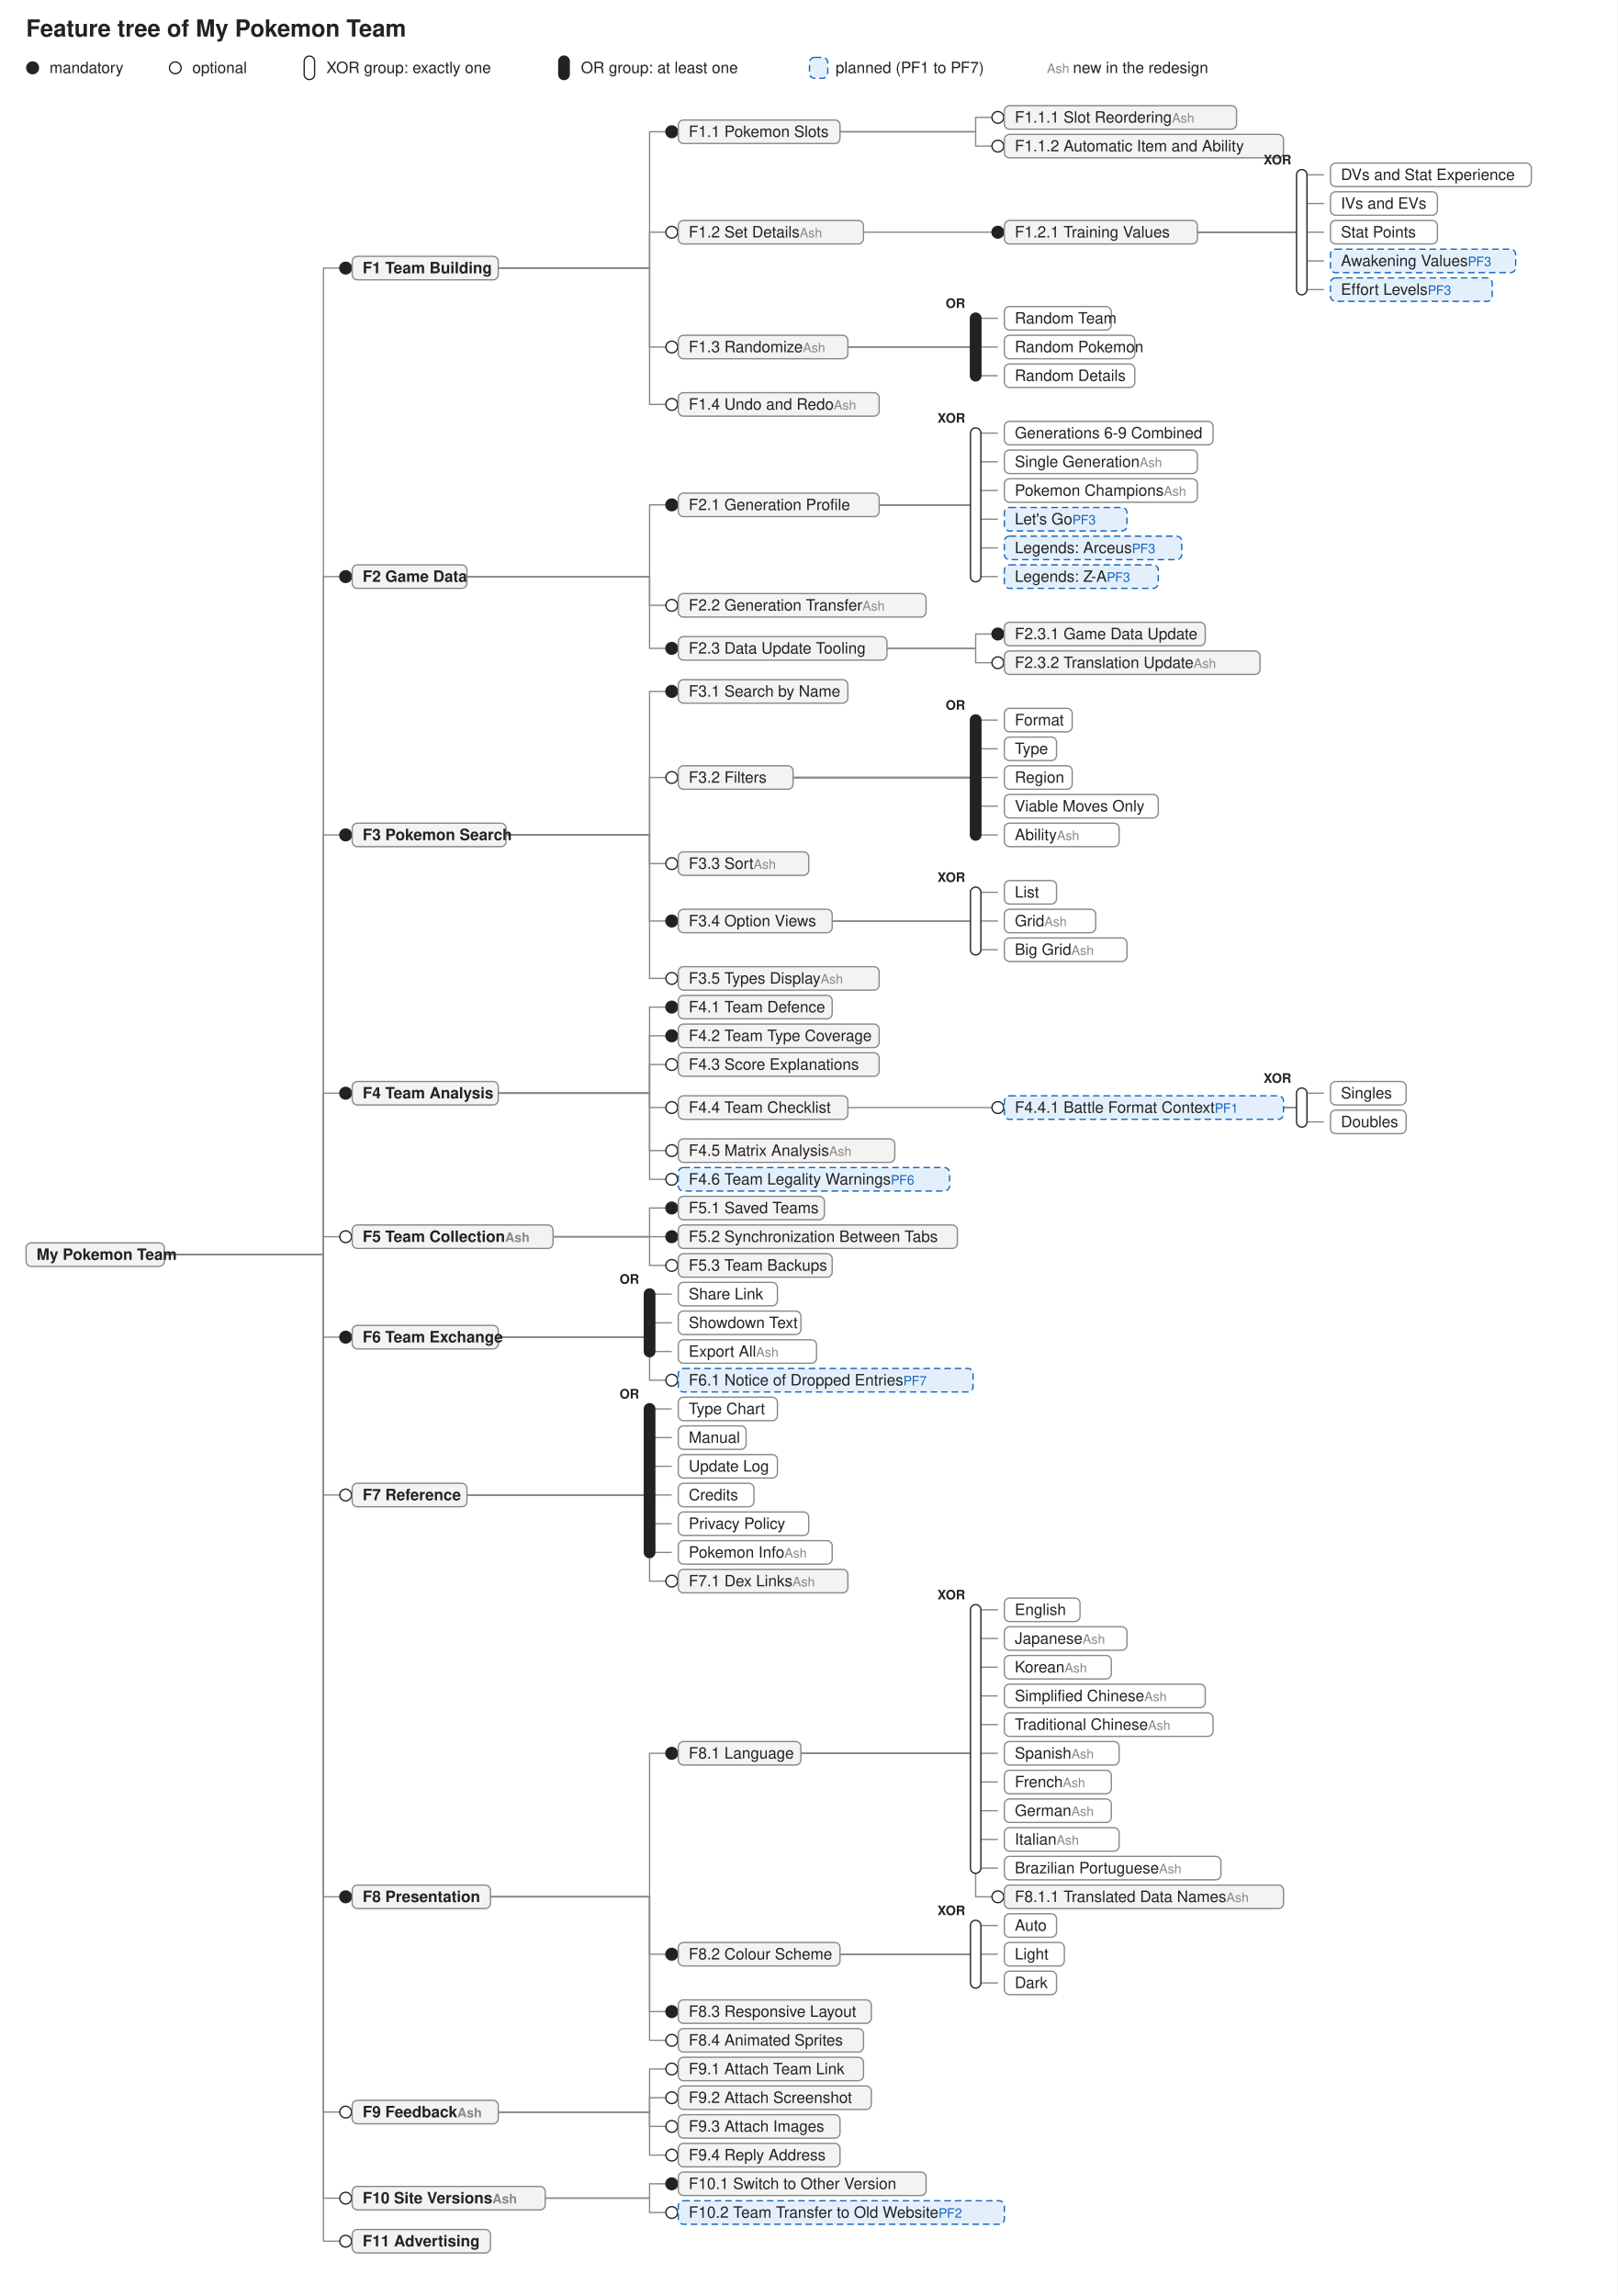
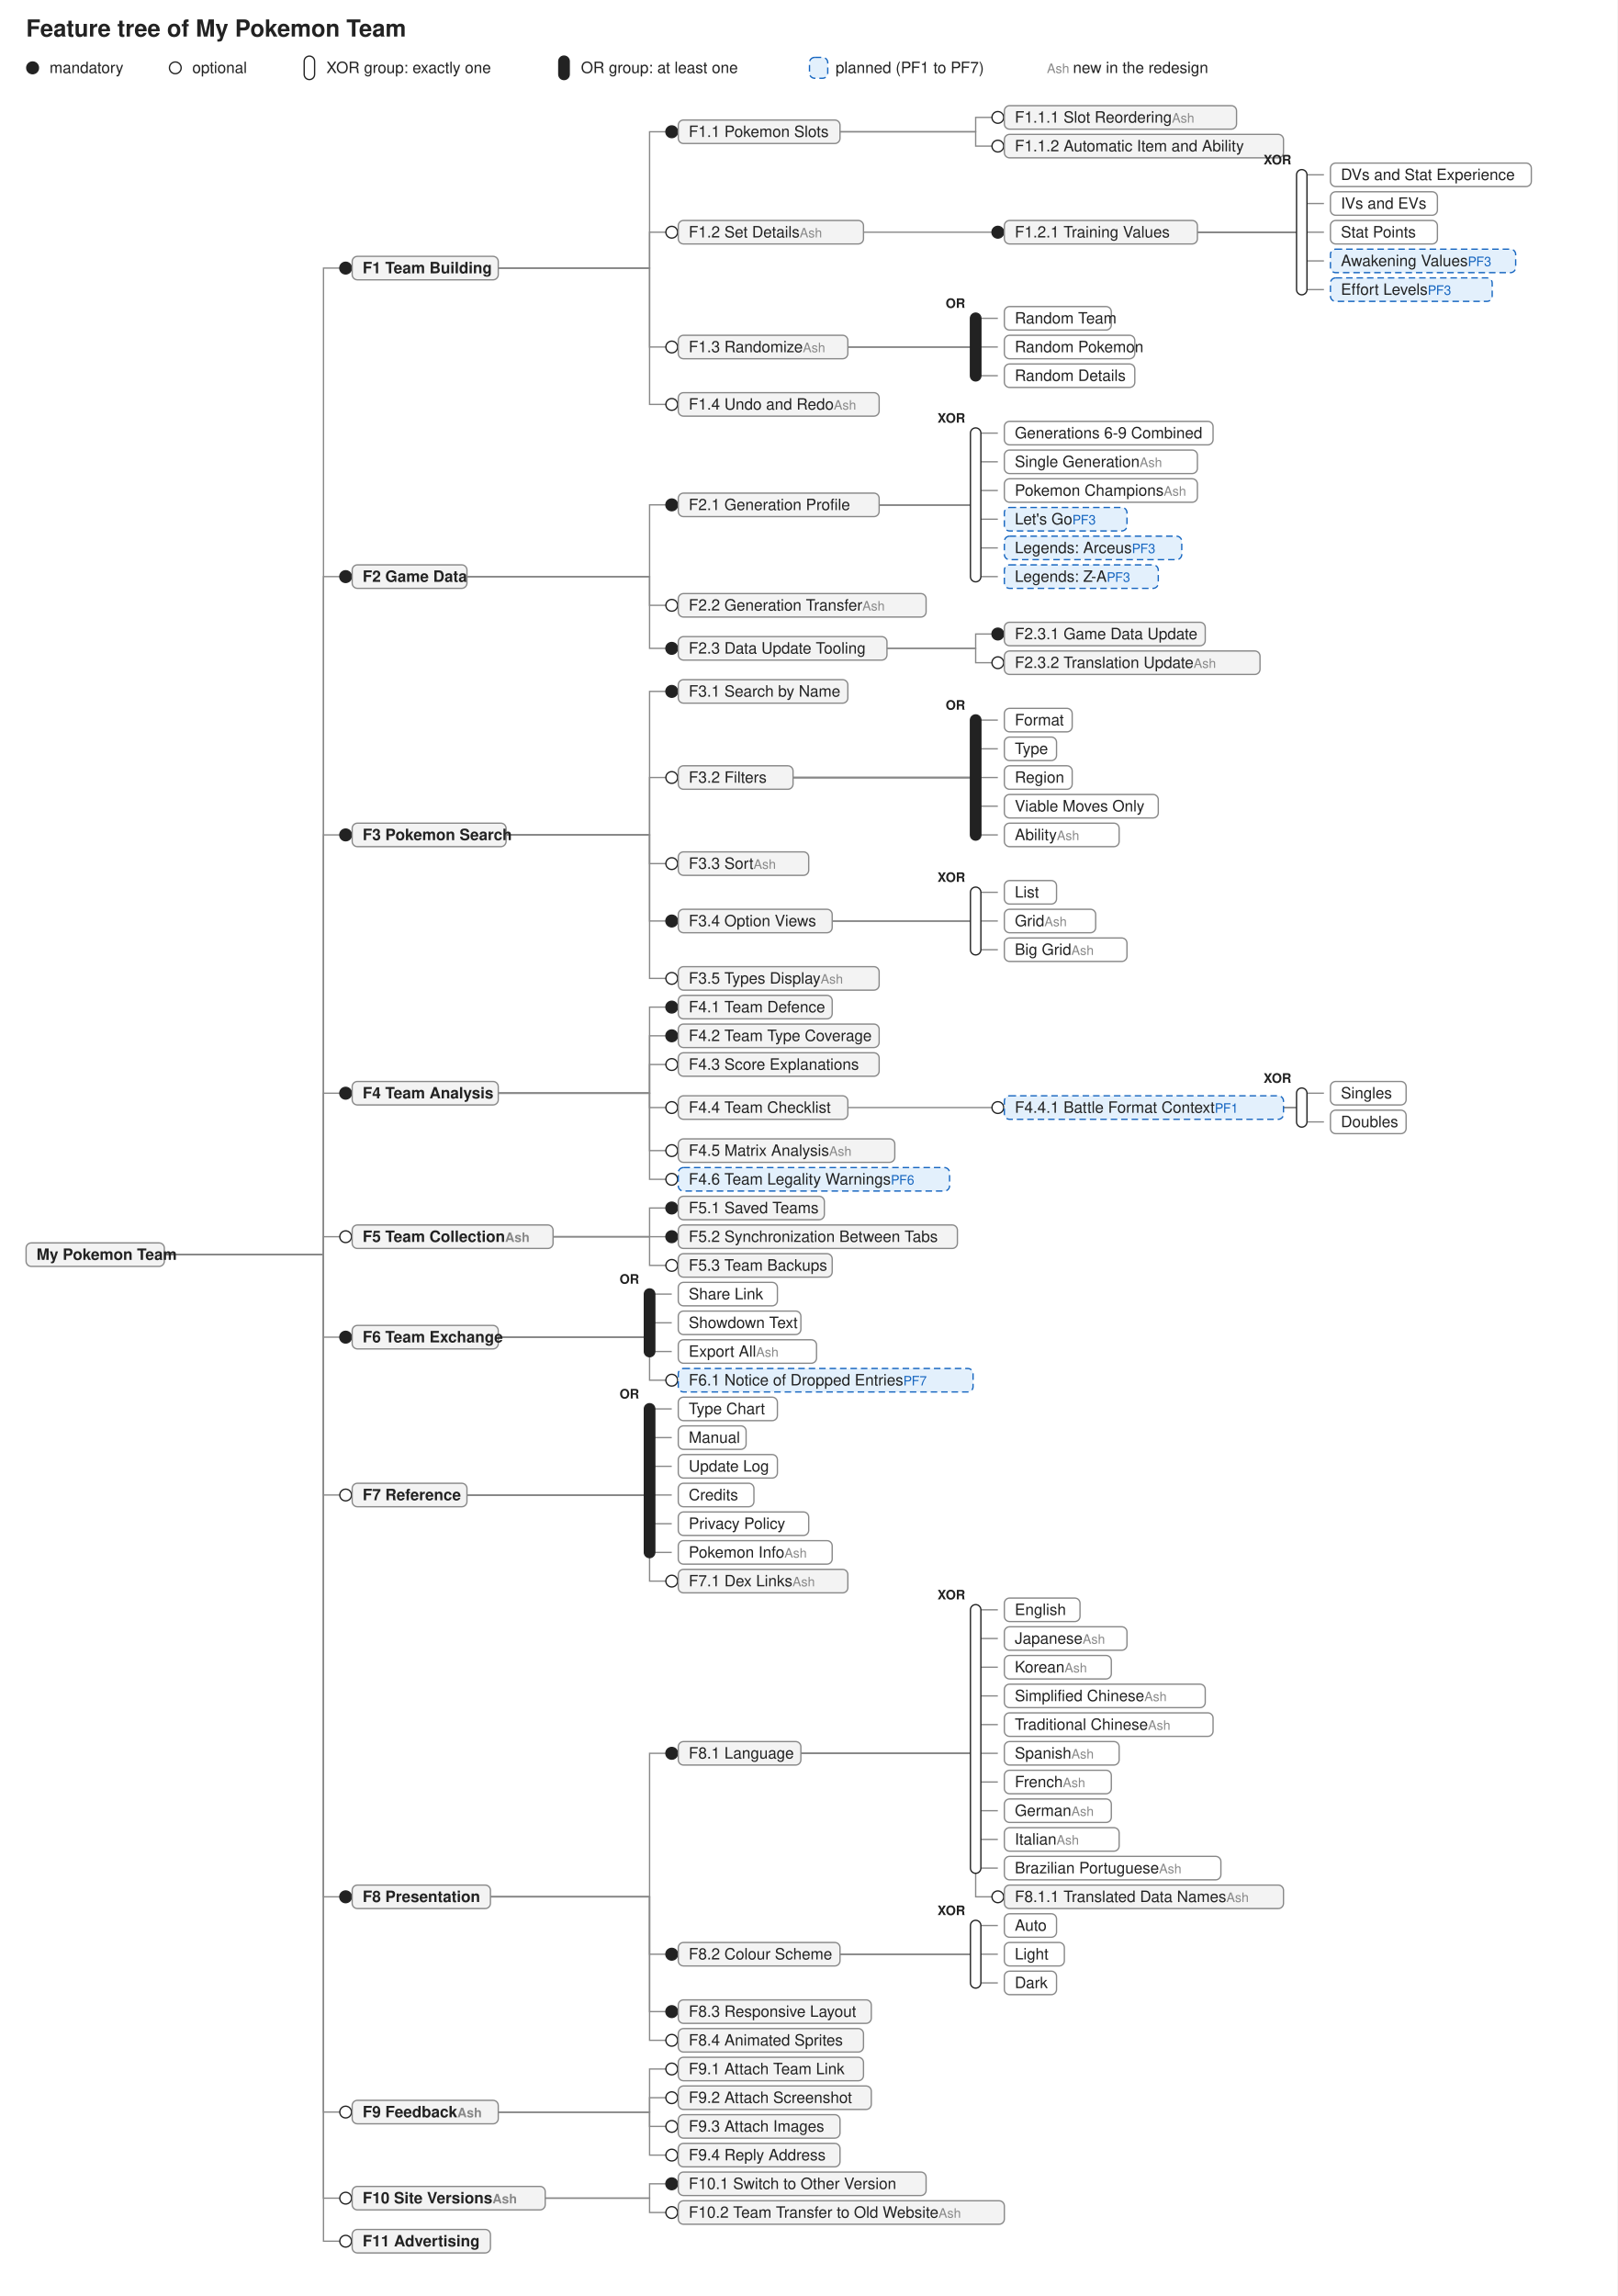
<svg xmlns="http://www.w3.org/2000/svg" viewBox="0 0 1240 1760" width="1240" height="1760" font-family="Helvetica, Arial, sans-serif" role="img" aria-label="Feature tree of My Pokemon Team">
  <rect width="1240" height="1760" fill="#fff" />
  <text x="20" y="28" font-size="18" font-weight="bold" fill="#222">Feature tree of My Pokemon Team</text>
  <circle cx="25" cy="52" r="4.5" fill="#222" stroke="#222" />
  <text x="38" y="56" font-size="12" fill="#222">mandatory</text>
  <circle cx="134.4" cy="52" r="4.5" fill="#fff" stroke="#222" />
  <text x="147.4" y="56" font-size="12" fill="#222">optional</text>
  <rect x="233.2" y="43" width="8" height="18" rx="4" fill="#fff" stroke="#222" />
  <text x="250.2" y="56" font-size="12" fill="#222">XOR group: exactly one</text>
  <rect x="428.4" y="43" width="8" height="18" rx="4" fill="#222" stroke="#222" />
  <text x="445.4" y="56" font-size="12" fill="#222">OR group: at least one</text>
  <rect x="620.6" y="44" width="14" height="16" rx="4" fill="#e3f0fc" stroke="#1565c0" stroke-dasharray="5 3" />
  <text x="640.6" y="56" font-size="12" fill="#222">planned (PF1 to PF7)</text>
  <text x="802.6" y="56" font-size="10" fill="#888">Ash</text>
  <text x="822.6" y="56" font-size="12" fill="#222">new in the redesign</text>
  <path d="M126.0 961.75 H248 V205.5 H265" fill="none" stroke="#888" />
  <circle cx="265" cy="205.5" r="4.5" fill="#222" stroke="#222" />
  <path d="M126.0 961.75 H248 V442.0 H265" fill="none" stroke="#888" />
  <circle cx="265" cy="442.0" r="4.5" fill="#222" stroke="#222" />
  <path d="M126.0 961.75 H248 V640.0 H265" fill="none" stroke="#888" />
  <circle cx="265" cy="640.0" r="4.5" fill="#222" stroke="#222" />
  <path d="M126.0 961.75 H248 V838.0 H265" fill="none" stroke="#888" />
  <circle cx="265" cy="838.0" r="4.5" fill="#222" stroke="#222" />
  <path d="M126.0 961.75 H248 V948.0 H265" fill="none" stroke="#888" />
  <circle cx="265" cy="948.0" r="4.5" fill="#fff" stroke="#222" />
  <path d="M126.0 961.75 H248 V1025.0 H265" fill="none" stroke="#888" />
  <circle cx="265" cy="1025.0" r="4.5" fill="#222" stroke="#222" />
  <path d="M126.0 961.75 H248 V1146.0 H265" fill="none" stroke="#888" />
  <circle cx="265" cy="1146.0" r="4.5" fill="#fff" stroke="#222" />
  <path d="M126.0 961.75 H248 V1454.0 H265" fill="none" stroke="#888" />
  <circle cx="265" cy="1454.0" r="4.5" fill="#222" stroke="#222" />
  <path d="M126.0 961.75 H248 V1619.0 H265" fill="none" stroke="#888" />
  <circle cx="265" cy="1619.0" r="4.5" fill="#fff" stroke="#222" />
  <path d="M126.0 961.75 H248 V1685.0 H265" fill="none" stroke="#888" />
  <circle cx="265" cy="1685.0" r="4.5" fill="#fff" stroke="#222" />
  <path d="M126.0 961.75 H248 V1718 H265" fill="none" stroke="#888" />
  <circle cx="265" cy="1718" r="4.5" fill="#fff" stroke="#222" />
  <rect x="20" y="952.75" width="106.0" height="18" rx="4" fill="#f3f3f3" stroke="#888" />
  <text x="28" y="965.75" font-size="12" fill="#222" font-weight="bold">My Pokemon Team</text>
  <path d="M382.0 205.5 H498 V101.0 H515" fill="none" stroke="#888" />
  <circle cx="515" cy="101.0" r="4.5" fill="#222" stroke="#222" />
  <path d="M382.0 205.5 H498 V178.0 H515" fill="none" stroke="#888" />
  <circle cx="515" cy="178.0" r="4.5" fill="#fff" stroke="#222" />
  <path d="M382.0 205.5 H498 V266.0 H515" fill="none" stroke="#888" />
  <circle cx="515" cy="266.0" r="4.5" fill="#fff" stroke="#222" />
  <path d="M382.0 205.5 H498 V310 H515" fill="none" stroke="#888" />
  <circle cx="515" cy="310" r="4.5" fill="#fff" stroke="#222" />
  <rect x="270" y="196.5" width="112.0" height="18" rx="4" fill="#f3f3f3" stroke="#888" />
  <text x="278" y="209.5" font-size="12" fill="#222" font-weight="bold">F1 Team Building</text>
  <path d="M644.0 101.0 H748 V90 H765" fill="none" stroke="#888" />
  <circle cx="765" cy="90" r="4.5" fill="#fff" stroke="#222" />
  <path d="M644.0 101.0 H748 V112 H765" fill="none" stroke="#888" />
  <circle cx="765" cy="112" r="4.5" fill="#fff" stroke="#222" />
  <rect x="520" y="92.0" width="124.0" height="18" rx="4" fill="#f3f3f3" stroke="#888" />
  <text x="528" y="105.0" font-size="12" fill="#222">F1.1 Pokemon Slots</text>
  <rect x="770" y="81" width="178.0" height="18" rx="4" fill="#f3f3f3" stroke="#888" />
  <text x="778" y="94" font-size="12" fill="#222">F1.1.1 Slot Reordering<tspan fill="#888" font-size="10">  Ash</tspan>
  </text>
  <rect x="770" y="103" width="214.0" height="18" rx="4" fill="#f3f3f3" stroke="#888" />
  <text x="778" y="116" font-size="12" fill="#222">F1.1.2 Automatic Item and Ability</text>
  <path d="M662.0 178.0 H748 V178.0 H765" fill="none" stroke="#888" />
  <circle cx="765" cy="178.0" r="4.5" fill="#222" stroke="#222" />
  <rect x="520" y="169.0" width="142.0" height="18" rx="4" fill="#f3f3f3" stroke="#888" />
  <text x="528" y="182.0" font-size="12" fill="#222">F1.2 Set Details<tspan fill="#888" font-size="10">  Ash</tspan>
  </text>
  <path d="M918.0 178.0 H998 V134 H1015" fill="none" stroke="#888" />
  <path d="M918.0 178.0 H998 V156 H1015" fill="none" stroke="#888" />
  <path d="M918.0 178.0 H998 V178 H1015" fill="none" stroke="#888" />
  <path d="M918.0 178.0 H998 V200 H1015" fill="none" stroke="#888" />
  <path d="M918.0 178.0 H998 V222 H1015" fill="none" stroke="#888" />
  <rect x="994" y="130" width="8" height="96" rx="4" fill="#fff" stroke="#222" />
  <text x="990" y="126" font-size="10" text-anchor="end" fill="#222" font-weight="bold">XOR</text>
  <rect x="770" y="169.0" width="148.0" height="18" rx="4" fill="#f3f3f3" stroke="#888" />
  <text x="778" y="182.0" font-size="12" fill="#222">F1.2.1 Training Values</text>
  <rect x="1020" y="125" width="154.0" height="18" rx="4" fill="#fff" stroke="#888" />
  <text x="1028" y="138" font-size="12" fill="#222">DVs and Stat Experience</text>
  <rect x="1020" y="147" width="82.0" height="18" rx="4" fill="#fff" stroke="#888" />
  <text x="1028" y="160" font-size="12" fill="#222">IVs and EVs</text>
  <rect x="1020" y="169" width="82.0" height="18" rx="4" fill="#fff" stroke="#888" />
  <text x="1028" y="182" font-size="12" fill="#222">Stat Points</text>
  <rect x="1020" y="191" width="142.0" height="18" rx="4" fill="#e3f0fc" stroke="#1565c0" stroke-dasharray="5 3" />
  <text x="1028" y="204" font-size="12" fill="#222">Awakening Values<tspan fill="#1565c0" font-size="10">  PF3</tspan>
  </text>
  <rect x="1020" y="213" width="124.0" height="18" rx="4" fill="#e3f0fc" stroke="#1565c0" stroke-dasharray="5 3" />
  <text x="1028" y="226" font-size="12" fill="#222">Effort Levels<tspan fill="#1565c0" font-size="10">  PF3</tspan>
  </text>
  <path d="M650.0 266.0 H748 V244 H765" fill="none" stroke="#888" />
  <path d="M650.0 266.0 H748 V266 H765" fill="none" stroke="#888" />
  <path d="M650.0 266.0 H748 V288 H765" fill="none" stroke="#888" />
  <rect x="744" y="240" width="8" height="52" rx="4" fill="#222" stroke="#222" />
  <text x="740" y="236" font-size="10" text-anchor="end" fill="#222" font-weight="bold">OR</text>
  <rect x="520" y="257.0" width="130.0" height="18" rx="4" fill="#f3f3f3" stroke="#888" />
  <text x="528" y="270.0" font-size="12" fill="#222">F1.3 Randomize<tspan fill="#888" font-size="10">  Ash</tspan>
  </text>
  <rect x="770" y="235" width="82.0" height="18" rx="4" fill="#fff" stroke="#888" />
  <text x="778" y="248" font-size="12" fill="#222">Random Team</text>
  <rect x="770" y="257" width="100.0" height="18" rx="4" fill="#fff" stroke="#888" />
  <text x="778" y="270" font-size="12" fill="#222">Random Pokemon</text>
  <rect x="770" y="279" width="100.0" height="18" rx="4" fill="#fff" stroke="#888" />
  <text x="778" y="292" font-size="12" fill="#222">Random Details</text>
  <rect x="520" y="301" width="154.0" height="18" rx="4" fill="#f3f3f3" stroke="#888" />
  <text x="528" y="314" font-size="12" fill="#222">F1.4 Undo and Redo<tspan fill="#888" font-size="10">  Ash</tspan>
  </text>
  <path d="M358.0 442.0 H498 V387.0 H515" fill="none" stroke="#888" />
  <circle cx="515" cy="387.0" r="4.5" fill="#222" stroke="#222" />
  <path d="M358.0 442.0 H498 V464 H515" fill="none" stroke="#888" />
  <circle cx="515" cy="464" r="4.5" fill="#fff" stroke="#222" />
  <path d="M358.0 442.0 H498 V497.0 H515" fill="none" stroke="#888" />
  <circle cx="515" cy="497.0" r="4.5" fill="#222" stroke="#222" />
  <rect x="270" y="433.0" width="88.0" height="18" rx="4" fill="#f3f3f3" stroke="#888" />
  <text x="278" y="446.0" font-size="12" fill="#222" font-weight="bold">F2 Game Data</text>
  <path d="M674.0 387.0 H748 V332 H765" fill="none" stroke="#888" />
  <path d="M674.0 387.0 H748 V354 H765" fill="none" stroke="#888" />
  <path d="M674.0 387.0 H748 V376 H765" fill="none" stroke="#888" />
  <path d="M674.0 387.0 H748 V398 H765" fill="none" stroke="#888" />
  <path d="M674.0 387.0 H748 V420 H765" fill="none" stroke="#888" />
  <path d="M674.0 387.0 H748 V442 H765" fill="none" stroke="#888" />
  <rect x="744" y="328" width="8" height="118" rx="4" fill="#fff" stroke="#222" />
  <text x="740" y="324" font-size="10" text-anchor="end" fill="#222" font-weight="bold">XOR</text>
  <rect x="520" y="378.0" width="154.0" height="18" rx="4" fill="#f3f3f3" stroke="#888" />
  <text x="528" y="391.0" font-size="12" fill="#222">F2.1 Generation Profile</text>
  <rect x="770" y="323" width="160.0" height="18" rx="4" fill="#fff" stroke="#888" />
  <text x="778" y="336" font-size="12" fill="#222">Generations 6-9 Combined</text>
  <rect x="770" y="345" width="148.0" height="18" rx="4" fill="#fff" stroke="#888" />
  <text x="778" y="358" font-size="12" fill="#222">Single Generation<tspan fill="#888" font-size="10">  Ash</tspan>
  </text>
  <rect x="770" y="367" width="148.0" height="18" rx="4" fill="#fff" stroke="#888" />
  <text x="778" y="380" font-size="12" fill="#222">Pokemon Champions<tspan fill="#888" font-size="10">  Ash</tspan>
  </text>
  <rect x="770" y="389" width="94.0" height="18" rx="4" fill="#e3f0fc" stroke="#1565c0" stroke-dasharray="5 3" />
  <text x="778" y="402" font-size="12" fill="#222">Let's Go<tspan fill="#1565c0" font-size="10">  PF3</tspan>
  </text>
  <rect x="770" y="411" width="136.0" height="18" rx="4" fill="#e3f0fc" stroke="#1565c0" stroke-dasharray="5 3" />
  <text x="778" y="424" font-size="12" fill="#222">Legends: Arceus<tspan fill="#1565c0" font-size="10">  PF3</tspan>
  </text>
  <rect x="770" y="433" width="118.0" height="18" rx="4" fill="#e3f0fc" stroke="#1565c0" stroke-dasharray="5 3" />
  <text x="778" y="446" font-size="12" fill="#222">Legends: Z-A<tspan fill="#1565c0" font-size="10">  PF3</tspan>
  </text>
  <rect x="520" y="455" width="190.0" height="18" rx="4" fill="#f3f3f3" stroke="#888" />
  <text x="528" y="468" font-size="12" fill="#222">F2.2 Generation Transfer<tspan fill="#888" font-size="10">  Ash</tspan>
  </text>
  <path d="M680.0 497.0 H748 V486 H765" fill="none" stroke="#888" />
  <circle cx="765" cy="486" r="4.5" fill="#222" stroke="#222" />
  <path d="M680.0 497.0 H748 V508 H765" fill="none" stroke="#888" />
  <circle cx="765" cy="508" r="4.5" fill="#fff" stroke="#222" />
  <rect x="520" y="488.0" width="160.0" height="18" rx="4" fill="#f3f3f3" stroke="#888" />
  <text x="528" y="501.0" font-size="12" fill="#222">F2.3 Data Update Tooling</text>
  <rect x="770" y="477" width="154.0" height="18" rx="4" fill="#f3f3f3" stroke="#888" />
  <text x="778" y="490" font-size="12" fill="#222">F2.3.1 Game Data Update</text>
  <rect x="770" y="499" width="196.0" height="18" rx="4" fill="#f3f3f3" stroke="#888" />
  <text x="778" y="512" font-size="12" fill="#222">F2.3.2 Translation Update<tspan fill="#888" font-size="10">  Ash</tspan>
  </text>
  <path d="M388.0 640.0 H498 V530 H515" fill="none" stroke="#888" />
  <circle cx="515" cy="530" r="4.5" fill="#222" stroke="#222" />
  <path d="M388.0 640.0 H498 V596.0 H515" fill="none" stroke="#888" />
  <circle cx="515" cy="596.0" r="4.5" fill="#fff" stroke="#222" />
  <path d="M388.0 640.0 H498 V662 H515" fill="none" stroke="#888" />
  <circle cx="515" cy="662" r="4.5" fill="#fff" stroke="#222" />
  <path d="M388.0 640.0 H498 V706.0 H515" fill="none" stroke="#888" />
  <circle cx="515" cy="706.0" r="4.5" fill="#222" stroke="#222" />
  <path d="M388.0 640.0 H498 V750 H515" fill="none" stroke="#888" />
  <circle cx="515" cy="750" r="4.5" fill="#fff" stroke="#222" />
  <rect x="270" y="631.0" width="118.0" height="18" rx="4" fill="#f3f3f3" stroke="#888" />
  <text x="278" y="644.0" font-size="12" fill="#222" font-weight="bold">F3 Pokemon Search</text>
  <rect x="520" y="521" width="130.0" height="18" rx="4" fill="#f3f3f3" stroke="#888" />
  <text x="528" y="534" font-size="12" fill="#222">F3.1 Search by Name</text>
  <path d="M608.0 596.0 H748 V552 H765" fill="none" stroke="#888" />
  <path d="M608.0 596.0 H748 V574 H765" fill="none" stroke="#888" />
  <path d="M608.0 596.0 H748 V596 H765" fill="none" stroke="#888" />
  <path d="M608.0 596.0 H748 V618 H765" fill="none" stroke="#888" />
  <path d="M608.0 596.0 H748 V640 H765" fill="none" stroke="#888" />
  <rect x="744" y="548" width="8" height="96" rx="4" fill="#222" stroke="#222" />
  <text x="740" y="544" font-size="10" text-anchor="end" fill="#222" font-weight="bold">OR</text>
  <rect x="520" y="587.0" width="88.0" height="18" rx="4" fill="#f3f3f3" stroke="#888" />
  <text x="528" y="600.0" font-size="12" fill="#222">F3.2 Filters</text>
  <rect x="770" y="543" width="52.0" height="18" rx="4" fill="#fff" stroke="#888" />
  <text x="778" y="556" font-size="12" fill="#222">Format</text>
  <rect x="770" y="565" width="40.0" height="18" rx="4" fill="#fff" stroke="#888" />
  <text x="778" y="578" font-size="12" fill="#222">Type</text>
  <rect x="770" y="587" width="52.0" height="18" rx="4" fill="#fff" stroke="#888" />
  <text x="778" y="600" font-size="12" fill="#222">Region</text>
  <rect x="770" y="609" width="118.0" height="18" rx="4" fill="#fff" stroke="#888" />
  <text x="778" y="622" font-size="12" fill="#222">Viable Moves Only</text>
  <rect x="770" y="631" width="88.0" height="18" rx="4" fill="#fff" stroke="#888" />
  <text x="778" y="644" font-size="12" fill="#222">Ability<tspan fill="#888" font-size="10">  Ash</tspan>
  </text>
  <rect x="520" y="653" width="100.0" height="18" rx="4" fill="#f3f3f3" stroke="#888" />
  <text x="528" y="666" font-size="12" fill="#222">F3.3 Sort<tspan fill="#888" font-size="10">  Ash</tspan>
  </text>
  <path d="M638.0 706.0 H748 V684 H765" fill="none" stroke="#888" />
  <path d="M638.0 706.0 H748 V706 H765" fill="none" stroke="#888" />
  <path d="M638.0 706.0 H748 V728 H765" fill="none" stroke="#888" />
  <rect x="744" y="680" width="8" height="52" rx="4" fill="#fff" stroke="#222" />
  <text x="740" y="676" font-size="10" text-anchor="end" fill="#222" font-weight="bold">XOR</text>
  <rect x="520" y="697.0" width="118.0" height="18" rx="4" fill="#f3f3f3" stroke="#888" />
  <text x="528" y="710.0" font-size="12" fill="#222">F3.4 Option Views</text>
  <rect x="770" y="675" width="40.0" height="18" rx="4" fill="#fff" stroke="#888" />
  <text x="778" y="688" font-size="12" fill="#222">List</text>
  <rect x="770" y="697" width="70.0" height="18" rx="4" fill="#fff" stroke="#888" />
  <text x="778" y="710" font-size="12" fill="#222">Grid<tspan fill="#888" font-size="10">  Ash</tspan>
  </text>
  <rect x="770" y="719" width="94.0" height="18" rx="4" fill="#fff" stroke="#888" />
  <text x="778" y="732" font-size="12" fill="#222">Big Grid<tspan fill="#888" font-size="10">  Ash</tspan>
  </text>
  <rect x="520" y="741" width="154.0" height="18" rx="4" fill="#f3f3f3" stroke="#888" />
  <text x="528" y="754" font-size="12" fill="#222">F3.5 Types Display<tspan fill="#888" font-size="10">  Ash</tspan>
  </text>
  <path d="M382.0 838.0 H498 V772 H515" fill="none" stroke="#888" />
  <circle cx="515" cy="772" r="4.5" fill="#222" stroke="#222" />
  <path d="M382.0 838.0 H498 V794 H515" fill="none" stroke="#888" />
  <circle cx="515" cy="794" r="4.5" fill="#222" stroke="#222" />
  <path d="M382.0 838.0 H498 V816 H515" fill="none" stroke="#888" />
  <circle cx="515" cy="816" r="4.5" fill="#fff" stroke="#222" />
  <path d="M382.0 838.0 H498 V849.0 H515" fill="none" stroke="#888" />
  <circle cx="515" cy="849.0" r="4.5" fill="#fff" stroke="#222" />
  <path d="M382.0 838.0 H498 V882 H515" fill="none" stroke="#888" />
  <circle cx="515" cy="882" r="4.5" fill="#fff" stroke="#222" />
  <path d="M382.0 838.0 H498 V904 H515" fill="none" stroke="#888" />
  <circle cx="515" cy="904" r="4.5" fill="#fff" stroke="#222" />
  <rect x="270" y="829.0" width="112.0" height="18" rx="4" fill="#f3f3f3" stroke="#888" />
  <text x="278" y="842.0" font-size="12" fill="#222" font-weight="bold">F4 Team Analysis</text>
  <rect x="520" y="763" width="118.0" height="18" rx="4" fill="#f3f3f3" stroke="#888" />
  <text x="528" y="776" font-size="12" fill="#222">F4.1 Team Defence</text>
  <rect x="520" y="785" width="154.0" height="18" rx="4" fill="#f3f3f3" stroke="#888" />
  <text x="528" y="798" font-size="12" fill="#222">F4.2 Team Type Coverage</text>
  <rect x="520" y="807" width="154.0" height="18" rx="4" fill="#f3f3f3" stroke="#888" />
  <text x="528" y="820" font-size="12" fill="#222">F4.3 Score Explanations</text>
  <path d="M650.0 849.0 H748 V849.0 H765" fill="none" stroke="#888" />
  <circle cx="765" cy="849.0" r="4.5" fill="#fff" stroke="#222" />
  <rect x="520" y="840.0" width="130.0" height="18" rx="4" fill="#f3f3f3" stroke="#888" />
  <text x="528" y="853.0" font-size="12" fill="#222">F4.4 Team Checklist</text>
  <path d="M984.0 849.0 H998 V838 H1015" fill="none" stroke="#888" />
  <path d="M984.0 849.0 H998 V860 H1015" fill="none" stroke="#888" />
  <rect x="994" y="834" width="8" height="30" rx="4" fill="#fff" stroke="#222" />
  <text x="990" y="830" font-size="10" text-anchor="end" fill="#222" font-weight="bold">XOR</text>
  <rect x="770" y="840.0" width="214.0" height="18" rx="4" fill="#e3f0fc" stroke="#1565c0" stroke-dasharray="5 3" />
  <text x="778" y="853.0" font-size="12" fill="#222">F4.4.1 Battle Format Context<tspan fill="#1565c0" font-size="10">  PF1</tspan>
  </text>
  <rect x="1020" y="829" width="58.0" height="18" rx="4" fill="#fff" stroke="#888" />
  <text x="1028" y="842" font-size="12" fill="#222">Singles</text>
  <rect x="1020" y="851" width="58.0" height="18" rx="4" fill="#fff" stroke="#888" />
  <text x="1028" y="864" font-size="12" fill="#222">Doubles</text>
  <rect x="520" y="873" width="166.0" height="18" rx="4" fill="#f3f3f3" stroke="#888" />
  <text x="528" y="886" font-size="12" fill="#222">F4.5 Matrix Analysis<tspan fill="#888" font-size="10">  Ash</tspan>
  </text>
  <rect x="520" y="895" width="208.0" height="18" rx="4" fill="#e3f0fc" stroke="#1565c0" stroke-dasharray="5 3" />
  <text x="528" y="908" font-size="12" fill="#222">F4.6 Team Legality Warnings<tspan fill="#1565c0" font-size="10">  PF6</tspan>
  </text>
  <path d="M424.0 948.0 H498 V926 H515" fill="none" stroke="#888" />
  <circle cx="515" cy="926" r="4.5" fill="#222" stroke="#222" />
  <path d="M424.0 948.0 H498 V948 H515" fill="none" stroke="#888" />
  <circle cx="515" cy="948" r="4.5" fill="#222" stroke="#222" />
  <path d="M424.0 948.0 H498 V970 H515" fill="none" stroke="#888" />
  <circle cx="515" cy="970" r="4.5" fill="#fff" stroke="#222" />
  <rect x="270" y="939.0" width="154.0" height="18" rx="4" fill="#f3f3f3" stroke="#888" />
  <text x="278" y="952.0" font-size="12" fill="#222" font-weight="bold">F5 Team Collection<tspan fill="#888" font-size="10">  Ash</tspan>
  </text>
  <rect x="520" y="917" width="112.0" height="18" rx="4" fill="#f3f3f3" stroke="#888" />
  <text x="528" y="930" font-size="12" fill="#222">F5.1 Saved Teams</text>
  <rect x="520" y="939" width="214.0" height="18" rx="4" fill="#f3f3f3" stroke="#888" />
  <text x="528" y="952" font-size="12" fill="#222">F5.2 Synchronization Between Tabs</text>
  <rect x="520" y="961" width="118.0" height="18" rx="4" fill="#f3f3f3" stroke="#888" />
  <text x="528" y="974" font-size="12" fill="#222">F5.3 Team Backups</text>
  <path d="M382.0 1025.0 H498 V992 H515" fill="none" stroke="#888" />
  <path d="M382.0 1025.0 H498 V1014 H515" fill="none" stroke="#888" />
  <path d="M382.0 1025.0 H498 V1036 H515" fill="none" stroke="#888" />
  <path d="M382.0 1025.0 H498 V1058 H515" fill="none" stroke="#888" />
  <circle cx="515" cy="1058" r="4.5" fill="#fff" stroke="#222" />
  <rect x="494" y="988" width="8" height="52" rx="4" fill="#222" stroke="#222" />
  <text x="490" y="984" font-size="10" text-anchor="end" fill="#222" font-weight="bold">OR</text>
  <rect x="270" y="1016.0" width="112.0" height="18" rx="4" fill="#f3f3f3" stroke="#888" />
  <text x="278" y="1029.0" font-size="12" fill="#222" font-weight="bold">F6 Team Exchange</text>
  <rect x="520" y="983" width="76.0" height="18" rx="4" fill="#fff" stroke="#888" />
  <text x="528" y="996" font-size="12" fill="#222">Share Link</text>
  <rect x="520" y="1005" width="94.0" height="18" rx="4" fill="#fff" stroke="#888" />
  <text x="528" y="1018" font-size="12" fill="#222">Showdown Text</text>
  <rect x="520" y="1027" width="106.0" height="18" rx="4" fill="#fff" stroke="#888" />
  <text x="528" y="1040" font-size="12" fill="#222">Export All<tspan fill="#888" font-size="10">  Ash</tspan>
  </text>
  <rect x="520" y="1049" width="226.0" height="18" rx="4" fill="#e3f0fc" stroke="#1565c0" stroke-dasharray="5 3" />
  <text x="528" y="1062" font-size="12" fill="#222">F6.1 Notice of Dropped Entries<tspan fill="#1565c0" font-size="10">  PF7</tspan>
  </text>
  <path d="M358.0 1146.0 H498 V1080 H515" fill="none" stroke="#888" />
  <path d="M358.0 1146.0 H498 V1102 H515" fill="none" stroke="#888" />
  <path d="M358.0 1146.0 H498 V1124 H515" fill="none" stroke="#888" />
  <path d="M358.0 1146.0 H498 V1146 H515" fill="none" stroke="#888" />
  <path d="M358.0 1146.0 H498 V1168 H515" fill="none" stroke="#888" />
  <path d="M358.0 1146.0 H498 V1190 H515" fill="none" stroke="#888" />
  <path d="M358.0 1146.0 H498 V1212 H515" fill="none" stroke="#888" />
  <circle cx="515" cy="1212" r="4.5" fill="#fff" stroke="#222" />
  <rect x="494" y="1076" width="8" height="118" rx="4" fill="#222" stroke="#222" />
  <text x="490" y="1072" font-size="10" text-anchor="end" fill="#222" font-weight="bold">OR</text>
  <rect x="270" y="1137.0" width="88.0" height="18" rx="4" fill="#f3f3f3" stroke="#888" />
  <text x="278" y="1150.0" font-size="12" fill="#222" font-weight="bold">F7 Reference</text>
  <rect x="520" y="1071" width="76.0" height="18" rx="4" fill="#fff" stroke="#888" />
  <text x="528" y="1084" font-size="12" fill="#222">Type Chart</text>
  <rect x="520" y="1093" width="52.0" height="18" rx="4" fill="#fff" stroke="#888" />
  <text x="528" y="1106" font-size="12" fill="#222">Manual</text>
  <rect x="520" y="1115" width="76.0" height="18" rx="4" fill="#fff" stroke="#888" />
  <text x="528" y="1128" font-size="12" fill="#222">Update Log</text>
  <rect x="520" y="1137" width="58.0" height="18" rx="4" fill="#fff" stroke="#888" />
  <text x="528" y="1150" font-size="12" fill="#222">Credits</text>
  <rect x="520" y="1159" width="100.0" height="18" rx="4" fill="#fff" stroke="#888" />
  <text x="528" y="1172" font-size="12" fill="#222">Privacy Policy</text>
  <rect x="520" y="1181" width="118.0" height="18" rx="4" fill="#fff" stroke="#888" />
  <text x="528" y="1194" font-size="12" fill="#222">Pokemon Info<tspan fill="#888" font-size="10">  Ash</tspan>
  </text>
  <rect x="520" y="1203" width="130.0" height="18" rx="4" fill="#f3f3f3" stroke="#888" />
  <text x="528" y="1216" font-size="12" fill="#222">F7.1 Dex Links<tspan fill="#888" font-size="10">  Ash</tspan>
  </text>
  <path d="M376.0 1454.0 H498 V1344.0 H515" fill="none" stroke="#888" />
  <circle cx="515" cy="1344.0" r="4.5" fill="#222" stroke="#222" />
  <path d="M376.0 1454.0 H498 V1498.0 H515" fill="none" stroke="#888" />
  <circle cx="515" cy="1498.0" r="4.5" fill="#222" stroke="#222" />
  <path d="M376.0 1454.0 H498 V1542 H515" fill="none" stroke="#888" />
  <circle cx="515" cy="1542" r="4.5" fill="#222" stroke="#222" />
  <path d="M376.0 1454.0 H498 V1564 H515" fill="none" stroke="#888" />
  <circle cx="515" cy="1564" r="4.5" fill="#fff" stroke="#222" />
  <rect x="270" y="1445.0" width="106.0" height="18" rx="4" fill="#f3f3f3" stroke="#888" />
  <text x="278" y="1458.0" font-size="12" fill="#222" font-weight="bold">F8 Presentation</text>
  <path d="M614.0 1344.0 H748 V1234 H765" fill="none" stroke="#888" />
  <path d="M614.0 1344.0 H748 V1256 H765" fill="none" stroke="#888" />
  <path d="M614.0 1344.0 H748 V1278 H765" fill="none" stroke="#888" />
  <path d="M614.0 1344.0 H748 V1300 H765" fill="none" stroke="#888" />
  <path d="M614.0 1344.0 H748 V1322 H765" fill="none" stroke="#888" />
  <path d="M614.0 1344.0 H748 V1344 H765" fill="none" stroke="#888" />
  <path d="M614.0 1344.0 H748 V1366 H765" fill="none" stroke="#888" />
  <path d="M614.0 1344.0 H748 V1388 H765" fill="none" stroke="#888" />
  <path d="M614.0 1344.0 H748 V1410 H765" fill="none" stroke="#888" />
  <path d="M614.0 1344.0 H748 V1432 H765" fill="none" stroke="#888" />
  <path d="M614.0 1344.0 H748 V1454 H765" fill="none" stroke="#888" />
  <circle cx="765" cy="1454" r="4.5" fill="#fff" stroke="#222" />
  <rect x="744" y="1230" width="8" height="206" rx="4" fill="#fff" stroke="#222" />
  <text x="740" y="1226" font-size="10" text-anchor="end" fill="#222" font-weight="bold">XOR</text>
  <rect x="520" y="1335.0" width="94.0" height="18" rx="4" fill="#f3f3f3" stroke="#888" />
  <text x="528" y="1348.0" font-size="12" fill="#222">F8.1 Language</text>
  <rect x="770" y="1225" width="58.0" height="18" rx="4" fill="#fff" stroke="#888" />
  <text x="778" y="1238" font-size="12" fill="#222">English</text>
  <rect x="770" y="1247" width="94.0" height="18" rx="4" fill="#fff" stroke="#888" />
  <text x="778" y="1260" font-size="12" fill="#222">Japanese<tspan fill="#888" font-size="10">  Ash</tspan>
  </text>
  <rect x="770" y="1269" width="82.0" height="18" rx="4" fill="#fff" stroke="#888" />
  <text x="778" y="1282" font-size="12" fill="#222">Korean<tspan fill="#888" font-size="10">  Ash</tspan>
  </text>
  <rect x="770" y="1291" width="154.0" height="18" rx="4" fill="#fff" stroke="#888" />
  <text x="778" y="1304" font-size="12" fill="#222">Simplified Chinese<tspan fill="#888" font-size="10">  Ash</tspan>
  </text>
  <rect x="770" y="1313" width="160.0" height="18" rx="4" fill="#fff" stroke="#888" />
  <text x="778" y="1326" font-size="12" fill="#222">Traditional Chinese<tspan fill="#888" font-size="10">  Ash</tspan>
  </text>
  <rect x="770" y="1335" width="88.0" height="18" rx="4" fill="#fff" stroke="#888" />
  <text x="778" y="1348" font-size="12" fill="#222">Spanish<tspan fill="#888" font-size="10">  Ash</tspan>
  </text>
  <rect x="770" y="1357" width="82.0" height="18" rx="4" fill="#fff" stroke="#888" />
  <text x="778" y="1370" font-size="12" fill="#222">French<tspan fill="#888" font-size="10">  Ash</tspan>
  </text>
  <rect x="770" y="1379" width="82.0" height="18" rx="4" fill="#fff" stroke="#888" />
  <text x="778" y="1392" font-size="12" fill="#222">German<tspan fill="#888" font-size="10">  Ash</tspan>
  </text>
  <rect x="770" y="1401" width="88.0" height="18" rx="4" fill="#fff" stroke="#888" />
  <text x="778" y="1414" font-size="12" fill="#222">Italian<tspan fill="#888" font-size="10">  Ash</tspan>
  </text>
  <rect x="770" y="1423" width="166.0" height="18" rx="4" fill="#fff" stroke="#888" />
  <text x="778" y="1436" font-size="12" fill="#222">Brazilian Portuguese<tspan fill="#888" font-size="10">  Ash</tspan>
  </text>
  <rect x="770" y="1445" width="214.0" height="18" rx="4" fill="#f3f3f3" stroke="#888" />
  <text x="778" y="1458" font-size="12" fill="#222">F8.1.1 Translated Data Names<tspan fill="#888" font-size="10">  Ash</tspan>
  </text>
  <path d="M644.0 1498.0 H748 V1476 H765" fill="none" stroke="#888" />
  <path d="M644.0 1498.0 H748 V1498 H765" fill="none" stroke="#888" />
  <path d="M644.0 1498.0 H748 V1520 H765" fill="none" stroke="#888" />
  <rect x="744" y="1472" width="8" height="52" rx="4" fill="#fff" stroke="#222" />
  <text x="740" y="1468" font-size="10" text-anchor="end" fill="#222" font-weight="bold">XOR</text>
  <rect x="520" y="1489.0" width="124.0" height="18" rx="4" fill="#f3f3f3" stroke="#888" />
  <text x="528" y="1502.0" font-size="12" fill="#222">F8.2 Colour Scheme</text>
  <rect x="770" y="1467" width="40.0" height="18" rx="4" fill="#fff" stroke="#888" />
  <text x="778" y="1480" font-size="12" fill="#222">Auto</text>
  <rect x="770" y="1489" width="46.0" height="18" rx="4" fill="#fff" stroke="#888" />
  <text x="778" y="1502" font-size="12" fill="#222">Light</text>
  <rect x="770" y="1511" width="40.0" height="18" rx="4" fill="#fff" stroke="#888" />
  <text x="778" y="1524" font-size="12" fill="#222">Dark</text>
  <rect x="520" y="1533" width="148.0" height="18" rx="4" fill="#f3f3f3" stroke="#888" />
  <text x="528" y="1546" font-size="12" fill="#222">F8.3 Responsive Layout</text>
  <rect x="520" y="1555" width="142.0" height="18" rx="4" fill="#f3f3f3" stroke="#888" />
  <text x="528" y="1568" font-size="12" fill="#222">F8.4 Animated Sprites</text>
  <path d="M382.0 1619.0 H498 V1586 H515" fill="none" stroke="#888" />
  <circle cx="515" cy="1586" r="4.5" fill="#fff" stroke="#222" />
  <path d="M382.0 1619.0 H498 V1608 H515" fill="none" stroke="#888" />
  <circle cx="515" cy="1608" r="4.5" fill="#fff" stroke="#222" />
  <path d="M382.0 1619.0 H498 V1630 H515" fill="none" stroke="#888" />
  <circle cx="515" cy="1630" r="4.5" fill="#fff" stroke="#222" />
  <path d="M382.0 1619.0 H498 V1652 H515" fill="none" stroke="#888" />
  <circle cx="515" cy="1652" r="4.5" fill="#fff" stroke="#222" />
  <rect x="270" y="1610.0" width="112.0" height="18" rx="4" fill="#f3f3f3" stroke="#888" />
  <text x="278" y="1623.0" font-size="12" fill="#222" font-weight="bold">F9 Feedback<tspan fill="#888" font-size="10">  Ash</tspan>
  </text>
  <rect x="520" y="1577" width="142.0" height="18" rx="4" fill="#f3f3f3" stroke="#888" />
  <text x="528" y="1590" font-size="12" fill="#222">F9.1 Attach Team Link</text>
  <rect x="520" y="1599" width="148.0" height="18" rx="4" fill="#f3f3f3" stroke="#888" />
  <text x="528" y="1612" font-size="12" fill="#222">F9.2 Attach Screenshot</text>
  <rect x="520" y="1621" width="124.0" height="18" rx="4" fill="#f3f3f3" stroke="#888" />
  <text x="528" y="1634" font-size="12" fill="#222">F9.3 Attach Images</text>
  <rect x="520" y="1643" width="124.0" height="18" rx="4" fill="#f3f3f3" stroke="#888" />
  <text x="528" y="1656" font-size="12" fill="#222">F9.4 Reply Address</text>
  <path d="M418.0 1685.0 H498 V1674 H515" fill="none" stroke="#888" />
  <circle cx="515" cy="1674" r="4.5" fill="#222" stroke="#222" />
  <path d="M418.0 1685.0 H498 V1696 H515" fill="none" stroke="#888" />
  <circle cx="515" cy="1696" r="4.5" fill="#fff" stroke="#222" />
  <rect x="270" y="1676.0" width="148.0" height="18" rx="4" fill="#f3f3f3" stroke="#888" />
  <text x="278" y="1689.0" font-size="12" fill="#222" font-weight="bold">F10 Site Versions<tspan fill="#888" font-size="10">  Ash</tspan>
  </text>
  <rect x="520" y="1665" width="190.0" height="18" rx="4" fill="#f3f3f3" stroke="#888" />
  <text x="528" y="1678" font-size="12" fill="#222">F10.1 Switch to Other Version</text>
-   <rect x="520" y="1687" width="250.0" height="18" rx="4" fill="#e3f0fc" stroke="#1565c0" stroke-dasharray="5 3" />
-   <text x="528" y="1700" font-size="12" fill="#222">F10.2 Team Transfer to Old Website<tspan fill="#1565c0" font-size="10">  PF2</tspan>
+   <rect x="520" y="1687" width="250.0" height="18" rx="4" fill="#f3f3f3" stroke="#888" />
+   <text x="528" y="1700" font-size="12" fill="#222">F10.2 Team Transfer to Old Website<tspan fill="#888" font-size="10">  Ash</tspan>
  </text>
  <rect x="270" y="1709" width="106.0" height="18" rx="4" fill="#f3f3f3" stroke="#888" />
  <text x="278" y="1722" font-size="12" fill="#222" font-weight="bold">F11 Advertising</text>
</svg>
